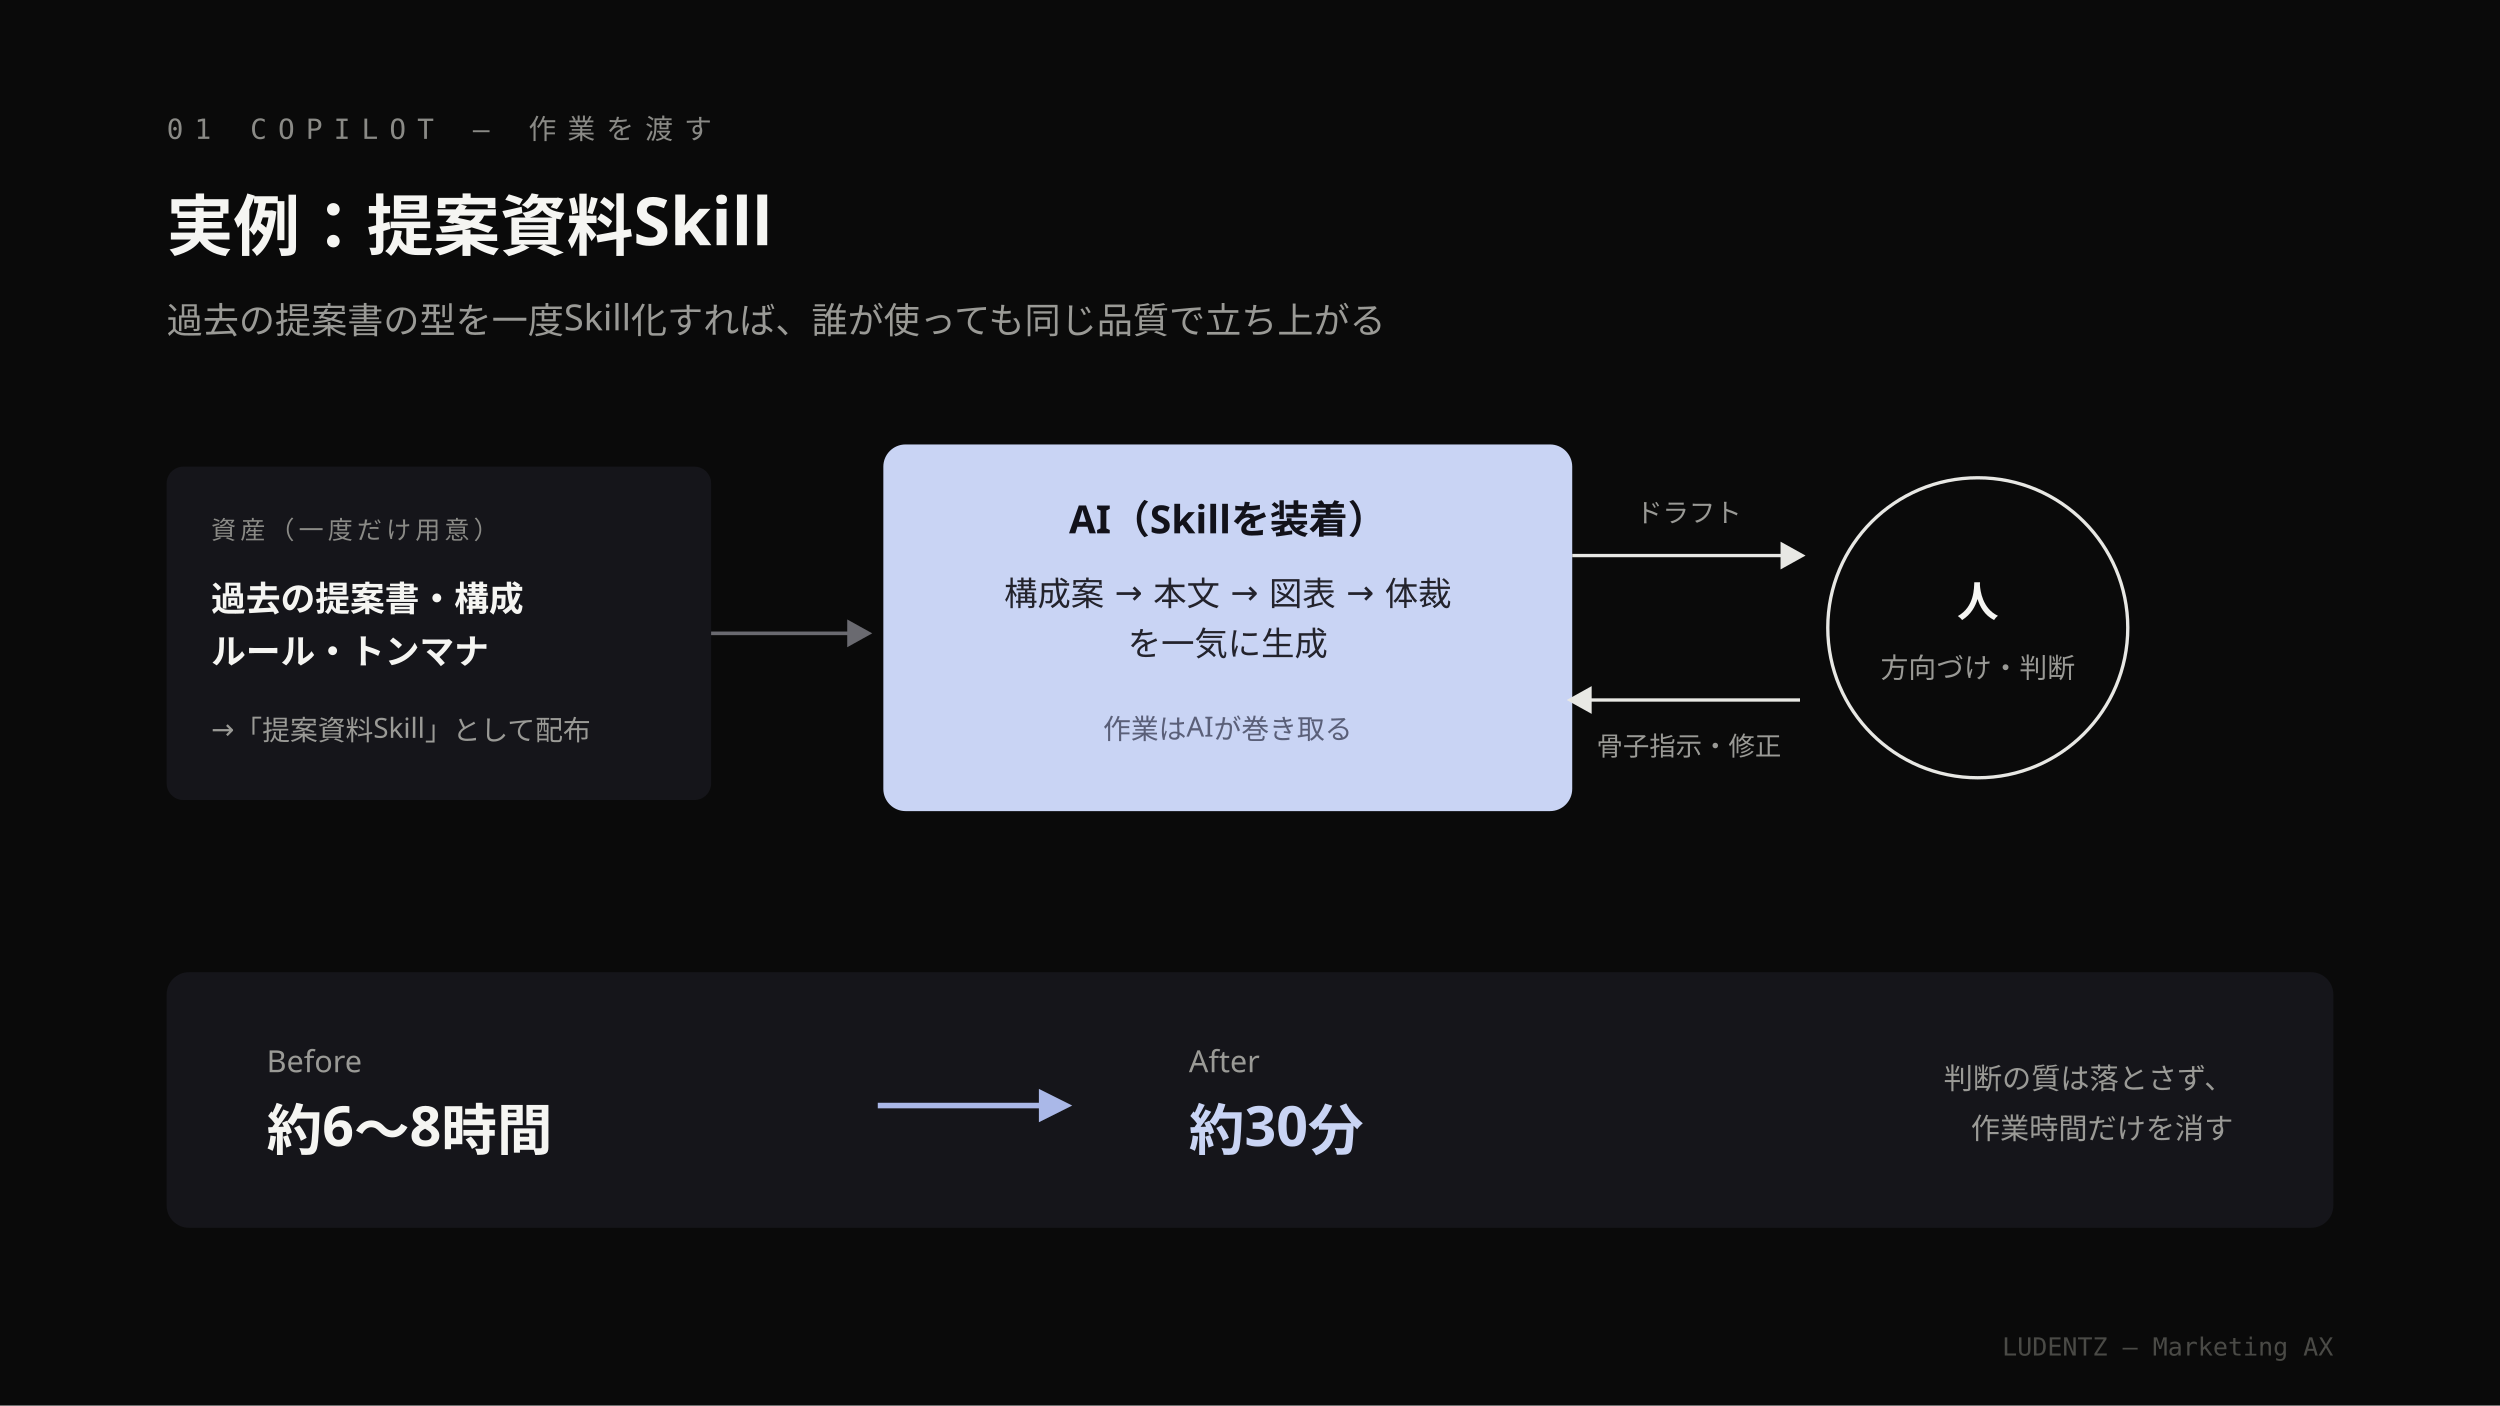
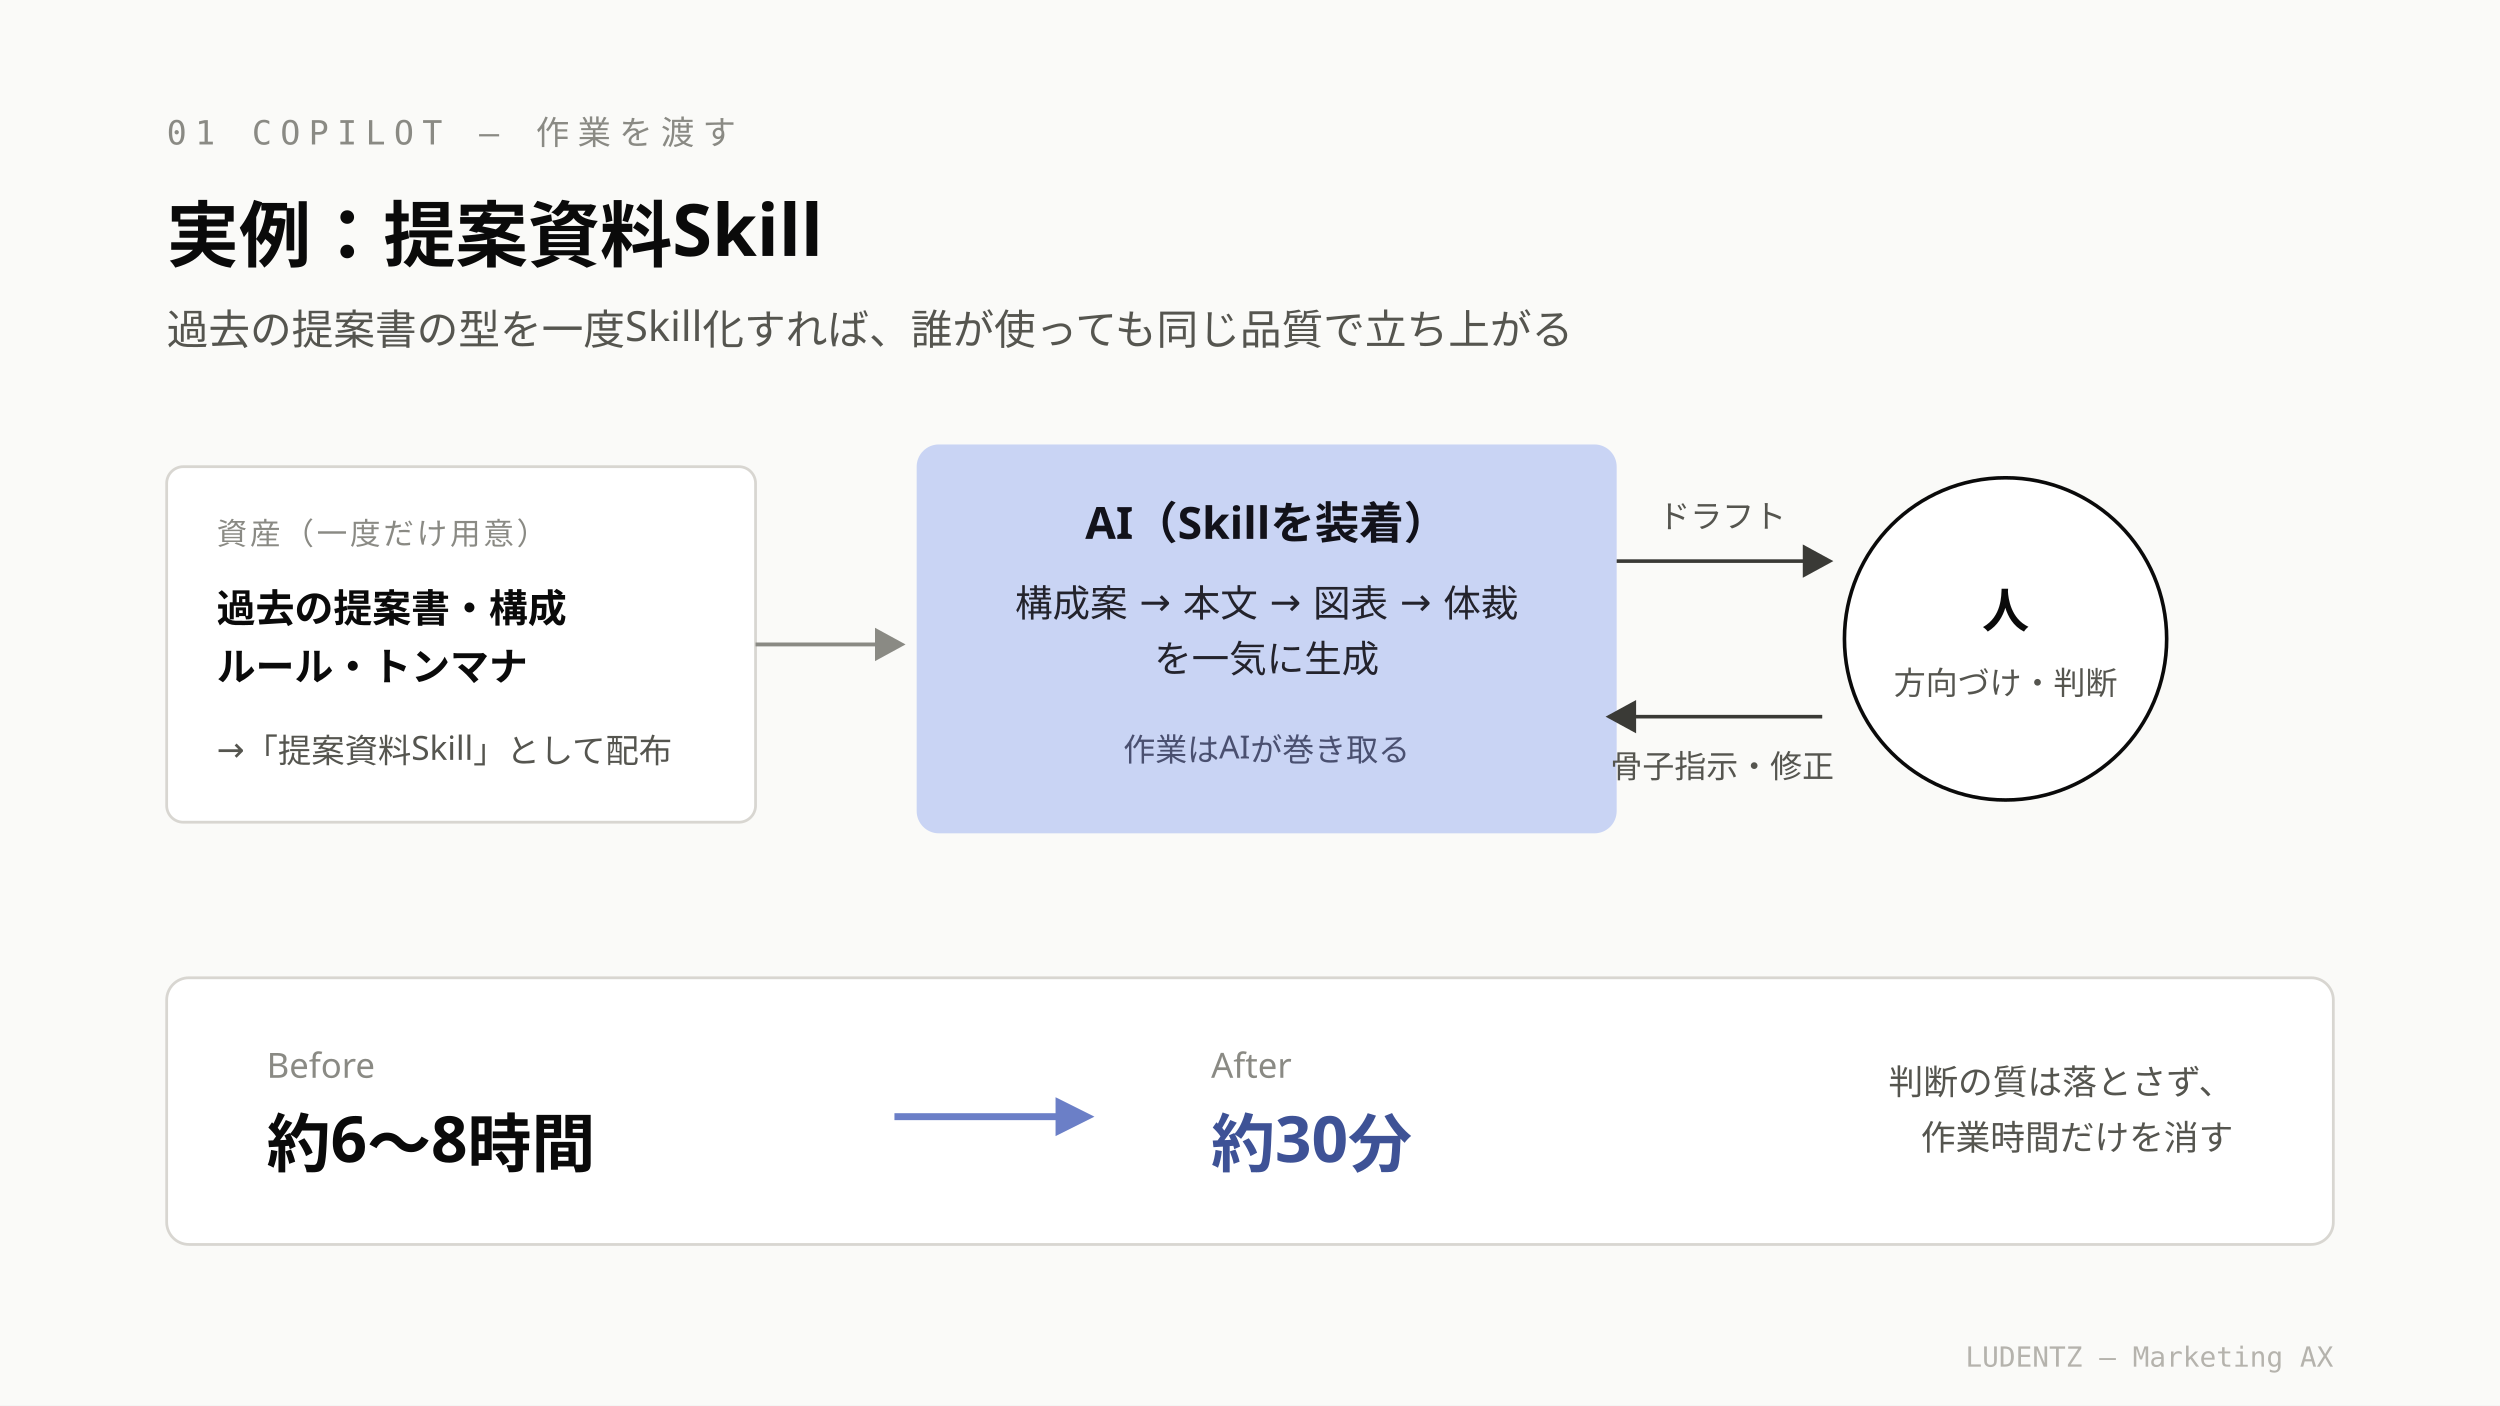
<svg xmlns="http://www.w3.org/2000/svg" viewBox="0 0 900 506" font-family="'Zen Kaku Gothic New','Hiragino Kaku Gothic ProN','Yu Gothic','Noto Sans JP',sans-serif">
-   <rect width="900" height="506" fill="#0A0A0A" />
-   <text x="60" y="50" font-family="'JetBrains Mono',Menlo,monospace" font-size="10" letter-spacing="4" fill="#8a8a86">01 COPILOT — 作業を渡す</text>
-   <text x="60" y="90" font-size="24" font-weight="700" fill="#F5F5F2">実例：提案資料Skill</text>
-   <text x="60" y="120" font-size="13" fill="#9a9a96">過去の提案書の型を一度Skill化すれば、誰が使っても同じ品質で立ち上がる</text>
-   <rect x="60" y="168" width="196" height="120" rx="6" fill="#15151a" />
-   <text x="76" y="194" font-family="'JetBrains Mono',Menlo,monospace" font-size="9" letter-spacing="1.5" fill="#8a8a86">資産（一度だけ用意）</text>
-   <text x="76" y="220" font-size="12.5" font-weight="700" fill="#F5F5F2">過去の提案書・構成</text>
-   <text x="76" y="239" font-size="12.5" font-weight="700" fill="#F5F5F2">ルール・トンマナ</text>
-   <text x="76" y="266" font-size="10" fill="#9a9a96">→「提案資料Skill」として配布</text>
-   <line x1="256" y1="228" x2="312" y2="228" stroke="#6a6a70" stroke-width="1.3" />
-   <path d="M314,228 l-9,-5 v10 z" fill="#6a6a70" />
-   <rect x="318" y="160" width="248" height="132" rx="8" fill="#c9d4f4" />
-   <text x="442" y="192" text-anchor="middle" font-size="14" font-weight="700" fill="#12121a">AI（Skillを装着）</text>
-   <text x="442" y="218" text-anchor="middle" font-size="12" fill="#23232c">構成案 → 本文 → 図表 → 体裁</text>
-   <text x="442" y="236" text-anchor="middle" font-size="12" fill="#23232c">を一気に生成</text>
-   <text x="442" y="266" text-anchor="middle" font-size="10" fill="#5a5f78">作業はAIが巻き取る</text>
-   <circle cx="712" cy="226" r="54" fill="none" stroke="#e8e8e4" stroke-width="1.2" />
-   <text x="712" y="222" text-anchor="middle" font-size="15" font-weight="700" fill="#F5F5F2">人</text>
-   <text x="712" y="244" text-anchor="middle" font-size="10" fill="#9a9a96">方向づけ・判断</text>
-   <line x1="566" y1="200" x2="648" y2="200" stroke="#e8e8e4" stroke-width="1.2" />
-   <path d="M650,200 l-9,-5 v10 z" fill="#e8e8e4" />
-   <text x="608" y="188" text-anchor="middle" font-size="9.5" fill="#9a9a96">ドラフト</text>
-   <line x1="648" y1="252" x2="566" y2="252" stroke="#e8e8e4" stroke-width="1.2" />
-   <path d="M564,252 l9,-5 v10 z" fill="#e8e8e4" />
-   <text x="608" y="272" text-anchor="middle" font-size="9.5" fill="#9a9a96">骨子指示・修正</text>
-   <rect x="60" y="350" width="780" height="92" rx="8" fill="#15151a" />
-   <text x="96" y="386" font-size="11" fill="#9a9a96">Before</text>
-   <text x="96" y="414" font-size="20" font-weight="700" fill="#F5F5F2">約6〜8時間</text>
-   <line x1="316" y1="398" x2="382" y2="398" stroke="#aab8e8" stroke-width="2" />
-   <path d="M386,398 l-12,-6 v12 z" fill="#aab8e8" />
-   <text x="428" y="386" font-size="11" fill="#9a9a96">After</text>
-   <text x="428" y="414" font-size="20" font-weight="700" fill="#c9d4f4">約30分</text>
-   <text x="804" y="392" text-anchor="end" font-size="10.5" fill="#9a9a96">判断の質は落とさず、</text>
-   <text x="804" y="410" text-anchor="end" font-size="10.5" fill="#9a9a96">作業時間だけを消す</text>
-   <text x="840" y="488" text-anchor="end" font-family="'JetBrains Mono',Menlo,monospace" font-size="9" fill="#4a4a46">LUDENTZ — Marketing AX</text>
+   <rect width="900" height="506" fill="#FAFAF8" />
+   <text x="60" y="52" font-family="'JetBrains Mono',Menlo,monospace" font-size="12" letter-spacing="3" fill="#8A8A84">01 COPILOT — 作業を渡す</text>
+   <text x="60" y="94" font-size="26" font-weight="700" fill="#0A0A0A">実例：提案資料Skill</text>
+   <text x="60" y="124" font-size="15" fill="#55554F">過去の提案書の型を一度Skill化すれば、誰が使っても同じ品質で立ち上がる</text>
+   <rect x="60" y="168" width="212" height="128" rx="6" fill="#FFFFFF" stroke="#D8D6D1" />
+   <text x="78" y="196" font-family="'JetBrains Mono',Menlo,monospace" font-size="11" letter-spacing="1" fill="#8A8A84">資産（一度だけ用意）</text>
+   <text x="78" y="224" font-size="14" font-weight="700" fill="#0A0A0A">過去の提案書・構成</text>
+   <text x="78" y="245" font-size="14" font-weight="700" fill="#0A0A0A">ルール・トンマナ</text>
+   <text x="78" y="274" font-size="12" fill="#55554F">→「提案資料Skill」として配布</text>
+   <line x1="272" y1="232" x2="322" y2="232" stroke="#8A8A84" stroke-width="1.4" />
+   <path d="M326,232 l-11,-6 v12 z" fill="#8A8A84" />
+   <rect x="330" y="160" width="252" height="140" rx="8" fill="#C9D4F4" />
+   <text x="456" y="194" text-anchor="middle" font-size="16" font-weight="700" fill="#12121A">AI（Skillを装着）</text>
+   <text x="456" y="222" text-anchor="middle" font-size="13.5" fill="#23232C">構成案 → 本文 → 図表 → 体裁</text>
+   <text x="456" y="242" text-anchor="middle" font-size="13.5" fill="#23232C">を一気に生成</text>
+   <text x="456" y="274" text-anchor="middle" font-size="11.5" fill="#4A5070">作業はAIが巻き取る</text>
+   <circle cx="722" cy="230" r="58" fill="#FFFFFF" stroke="#0A0A0A" stroke-width="1.3" />
+   <text x="722" y="226" text-anchor="middle" font-size="17" font-weight="700" fill="#0A0A0A">人</text>
+   <text x="722" y="250" text-anchor="middle" font-size="11.5" fill="#55554F">方向づけ・判断</text>
+   <line x1="582" y1="202" x2="656" y2="202" stroke="#3A3A36" stroke-width="1.3" />
+   <path d="M660,202 l-11,-6 v12 z" fill="#3A3A36" />
+   <text x="620" y="190" text-anchor="middle" font-size="11.5" fill="#55554F">ドラフト</text>
+   <line x1="656" y1="258" x2="582" y2="258" stroke="#3A3A36" stroke-width="1.3" />
+   <path d="M578,258 l11,-6 v12 z" fill="#3A3A36" />
+   <text x="620" y="280" text-anchor="middle" font-size="11.5" fill="#55554F">骨子指示・修正</text>
+   <rect x="60" y="352" width="780" height="96" rx="8" fill="#FFFFFF" stroke="#D8D6D1" />
+   <text x="96" y="388" font-size="12.5" fill="#8A8A84">Before</text>
+   <text x="96" y="420" font-size="23" font-weight="700" fill="#0A0A0A">約6〜8時間</text>
+   <line x1="322" y1="402" x2="388" y2="402" stroke="#6B7FC7" stroke-width="2.5" />
+   <path d="M394,402 l-14,-7 v14 z" fill="#6B7FC7" />
+   <text x="436" y="388" font-size="12.5" fill="#8A8A84">After</text>
+   <text x="436" y="420" font-size="23" font-weight="700" fill="#3E5296">約30分</text>
+   <text x="804" y="394" text-anchor="end" font-size="12.5" fill="#55554F">判断の質は落とさず、</text>
+   <text x="804" y="414" text-anchor="end" font-size="12.5" fill="#55554F">作業時間だけを消す</text>
+   <text x="840" y="492" text-anchor="end" font-family="'JetBrains Mono',Menlo,monospace" font-size="10" fill="#B5B3AD">LUDENTZ — Marketing AX</text>
</svg>
